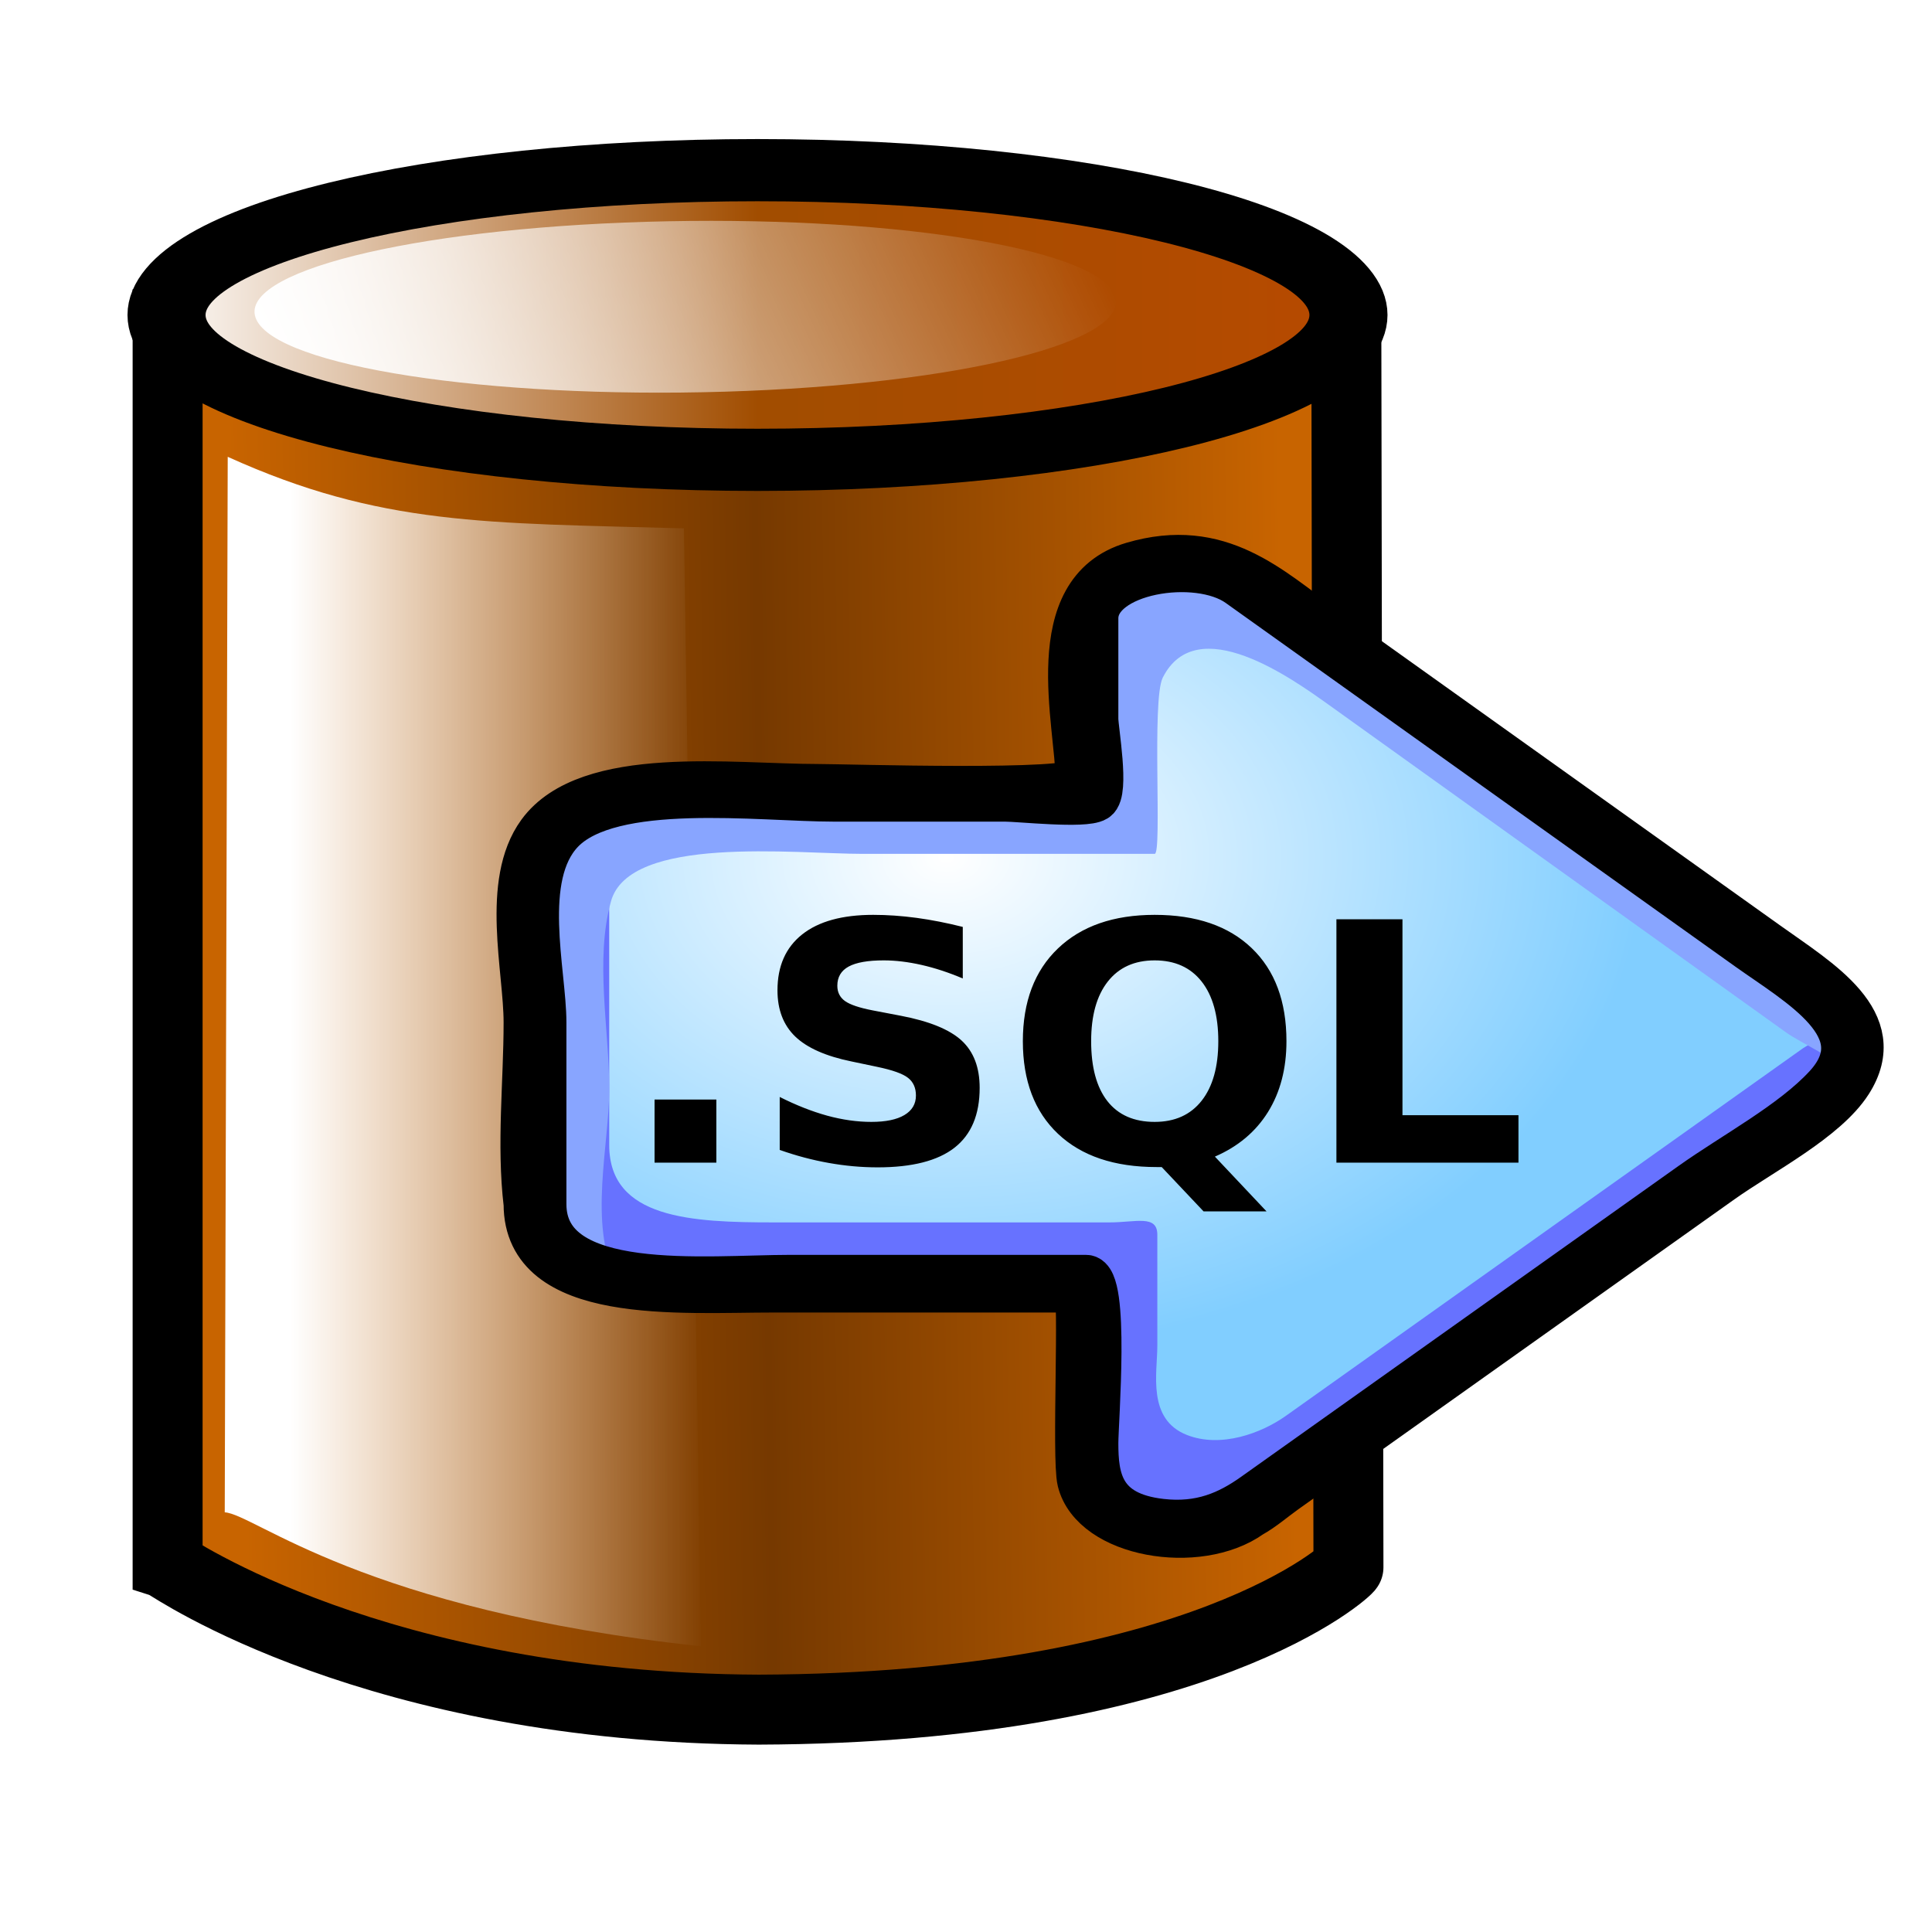
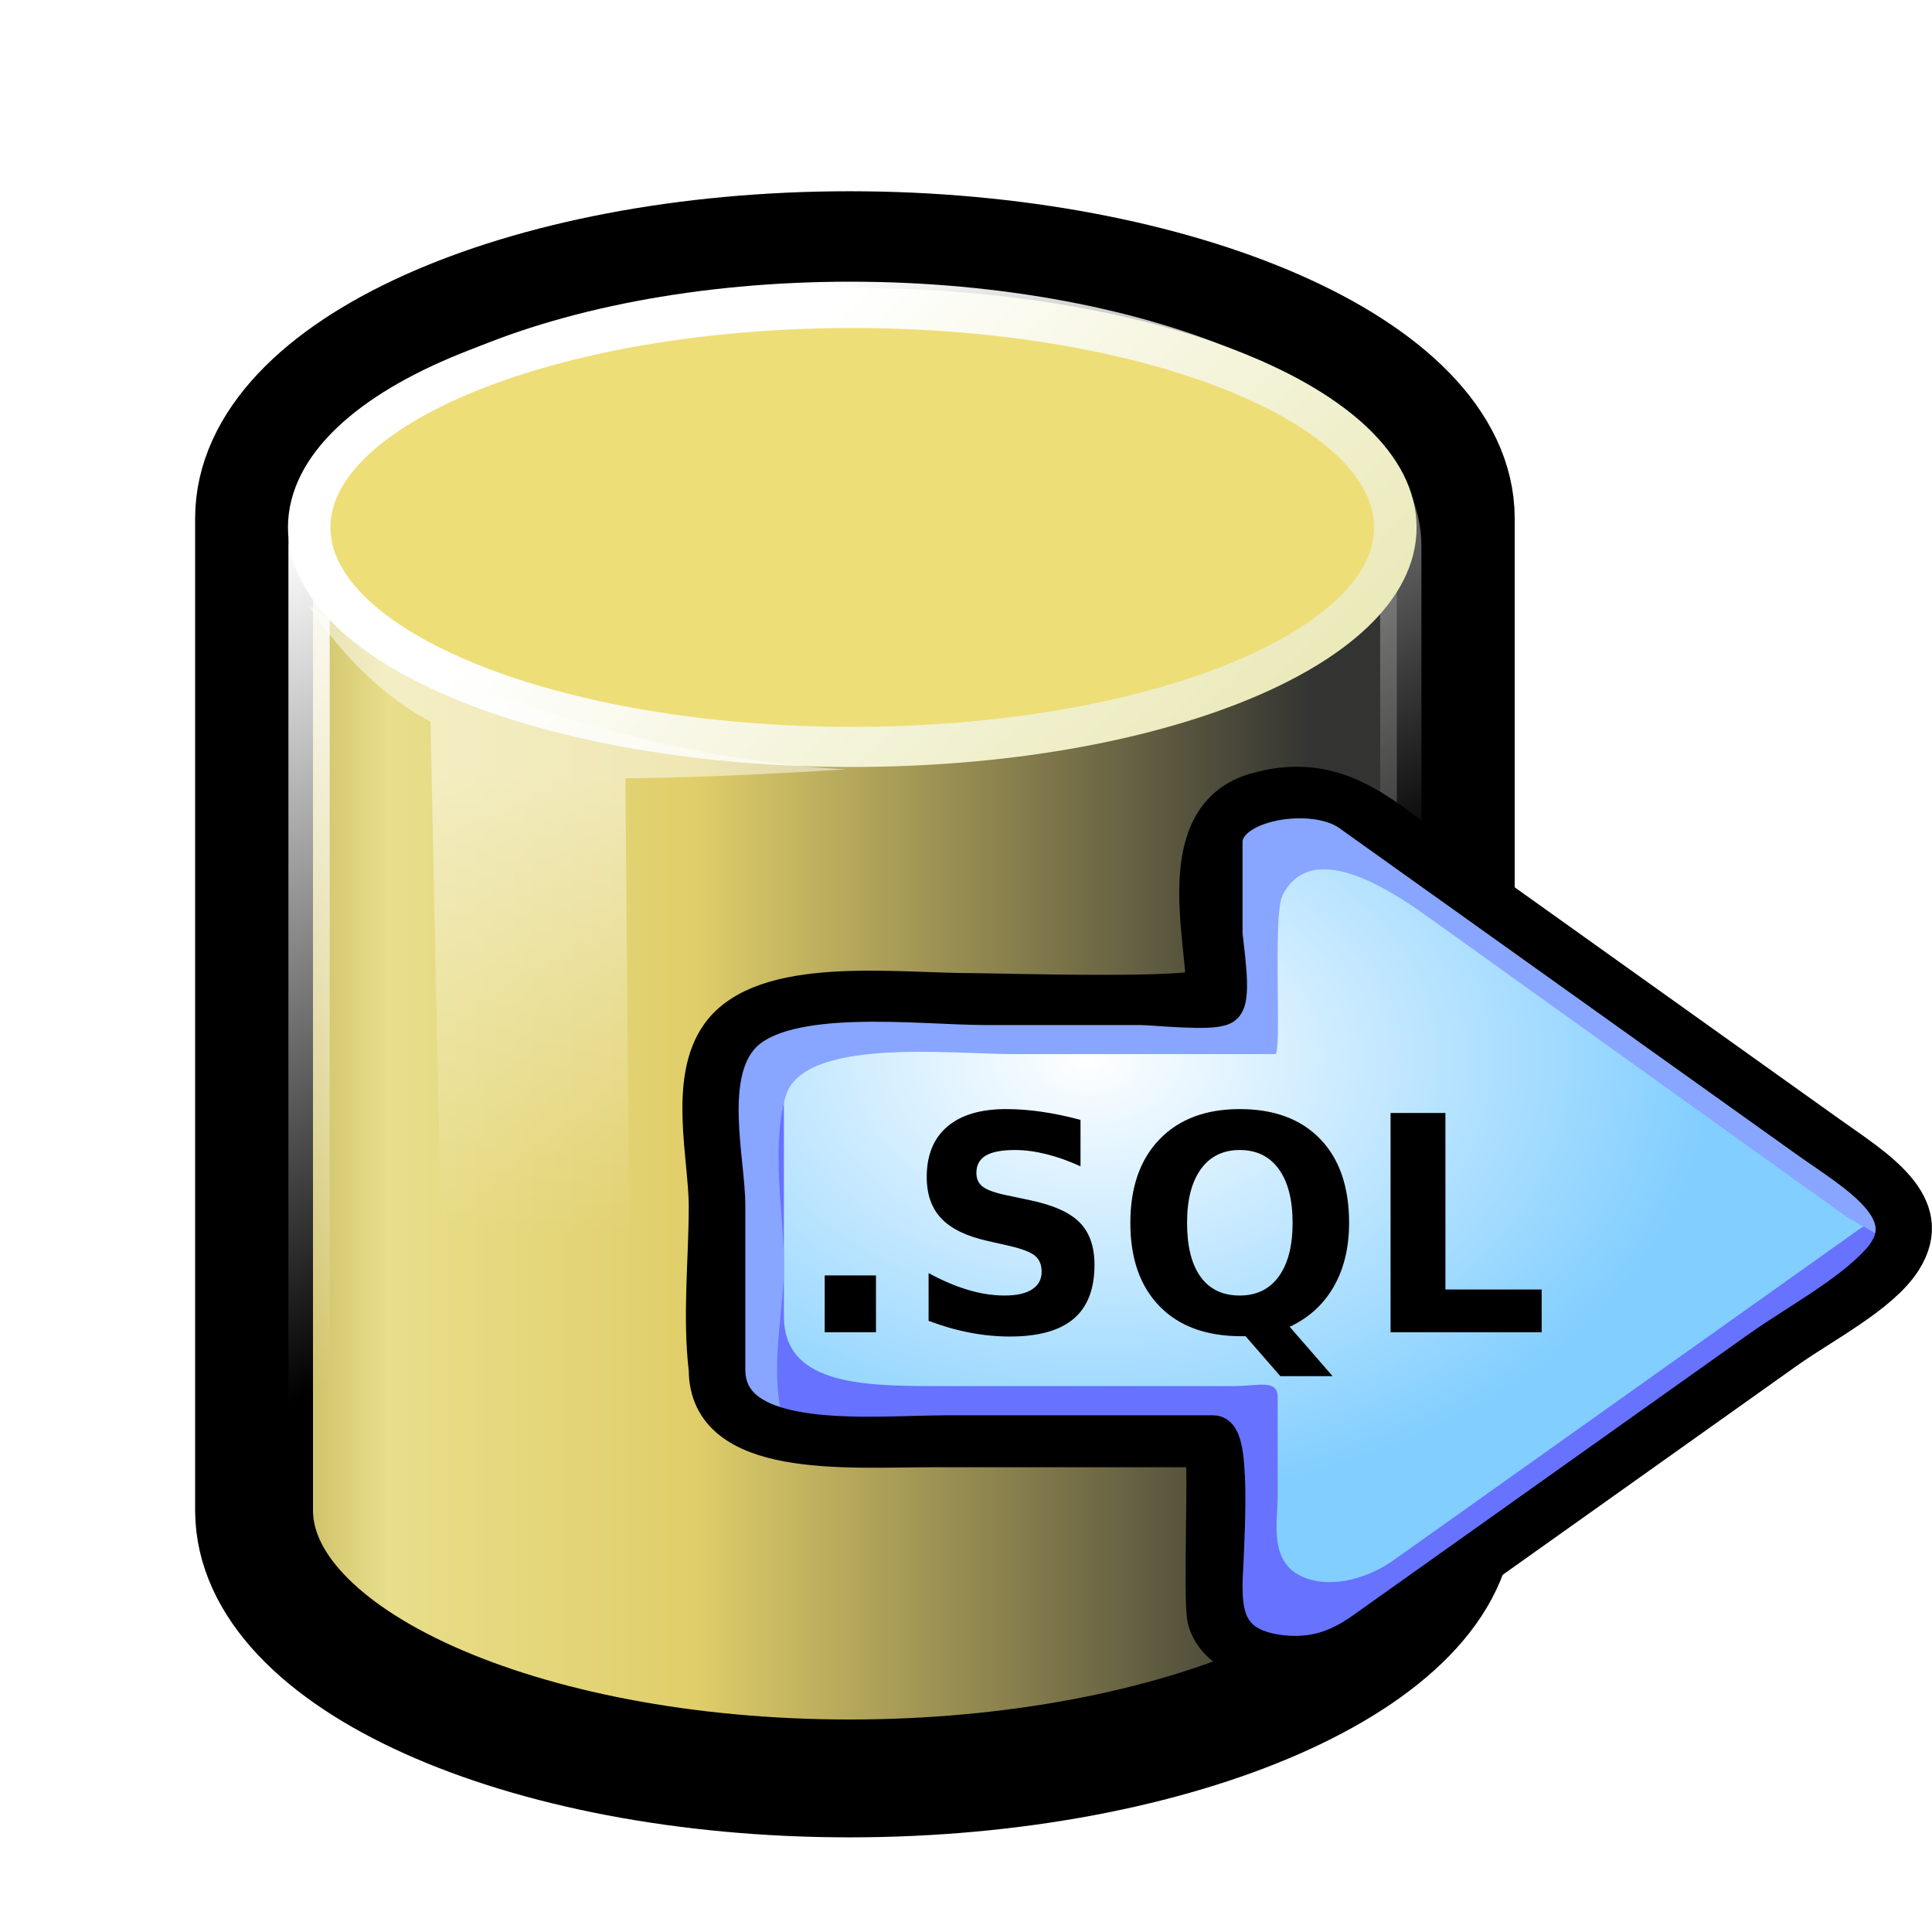
<svg xmlns="http://www.w3.org/2000/svg" xmlns:xlink="http://www.w3.org/1999/xlink" width="400" height="400" id="svg2" version="1.0">
  <defs id="defs4">
+     <linearGradient id="linearGradient6924">
+       <stop id="stop6926" offset="0" style="stop-color:#ffffff;stop-opacity:1;" />
+       <stop id="stop6928" offset="1" style="stop-color:#ffffff;stop-opacity:0;" />
+     </linearGradient>
+     <linearGradient xlink:href="#linearGradient6924" id="linearGradient3221" gradientUnits="userSpaceOnUse" gradientTransform="matrix(8.420009,0,0,9.09547,-5.186618,-12.94176)" x1="16.071" y1="19.5" x2="15.786" y2="30" />
+     <linearGradient id="linearGradient6932">
+       <stop style="stop-color:#ffffff;stop-opacity:1;" offset="0" id="stop6934" />
+       <stop style="stop-color:#e7e6ae;stop-opacity:1;" offset="1" id="stop6936" />
+     </linearGradient>
+     <linearGradient xlink:href="#linearGradient6932" id="linearGradient3216" gradientUnits="userSpaceOnUse" x1="24" y1="8.048" x2="36.076" y2="20.095" />
+     <linearGradient id="linearGradient4176">
+       <stop id="stop4178" offset="0" style="stop-color:#ffffff;stop-opacity:1;" />
+       <stop id="stop4180" offset="1" style="stop-color:#ffffff;stop-opacity:0;" />
+     </linearGradient>
+     <linearGradient xlink:href="#linearGradient4176" id="linearGradient3225" gradientUnits="userSpaceOnUse" gradientTransform="matrix(8.420009,0,0,9.09547,-3.983771,-36.97977)" x1="18.372" y1="15.015" x2="25.646" y2="31.524" />
+     <linearGradient id="linearGradient4134">
+       <stop id="stop4136" offset="0" style="stop-color:#88710c;stop-opacity:1;" />
+       <stop style="stop-color:#e8de8b;stop-opacity:1;" offset="0.25" id="stop4148" />
+       <stop style="stop-color:#e0ce69;stop-opacity:1;" offset="0.5" id="stop4142" />
+       <stop id="stop4138" offset="1" style="stop-color:#333432;stop-opacity:1;" />
+     </linearGradient>
+     <linearGradient xlink:href="#linearGradient4134" id="linearGradient3228" gradientUnits="userSpaceOnUse" gradientTransform="matrix(8.641262,0,0,9.334471,-9.308069,-43.3655)" x1="9.303" y1="26.719" x2="38.826" y2="26.719" />
    <linearGradient id="linearGradient13881">
      <stop id="stop13883" offset="0" style="stop-color:#c86400;stop-opacity:1;" />
      <stop style="stop-color:#763900;stop-opacity:1;" offset="0.5" id="stop13885" />
      <stop id="stop13887" offset="1" style="stop-color:#c86400;stop-opacity:1;" />
    </linearGradient>
    <linearGradient id="linearGradient13873">
      <stop style="stop-color:white;stop-opacity:1;" offset="0" id="stop13875" />
      <stop style="stop-color:white;stop-opacity:0;" offset="1" id="stop13877" />
    </linearGradient>
    <marker orient="auto" refY="0" refX="0" id="Arrow2Lstart" style="overflow:visible">
      <path id="path4920" style="font-size:12px;fill-rule:evenodd;stroke-width:0.625;stroke-linejoin:round" d="M 8.719,4.034 L -2.207,0.016 L 8.719,-4.002 C 6.973,-1.63 6.983,1.616 8.719,4.034 z " transform="matrix(1.1,0,0,1.1,1.1,0)" />
    </marker>
    <linearGradient id="linearGradient2969">
      <stop style="stop-color:#b84a00;stop-opacity:1;" offset="0" id="stop2971" />
      <stop id="stop12101" offset="0.5" style="stop-color:#a14d00;stop-opacity:1;" />
      <stop style="stop-color:white;stop-opacity:1;" offset="1" id="stop2973" />
    </linearGradient>
    <linearGradient gradientTransform="translate(-2.813803,0)" gradientUnits="userSpaceOnUse" y2="607.078" x2="381.77" y1="608.158" x1="204.001" id="linearGradient3198" xlink:href="#linearGradient3169" />
    <linearGradient gradientUnits="userSpaceOnUse" y2="607.078" x2="378.956" y1="608.158" x1="201.187" id="linearGradient3190" xlink:href="#linearGradient3169" />
    <linearGradient gradientTransform="translate(362.9805,113.959)" gradientUnits="userSpaceOnUse" y2="699.923" x2="229.238" y1="558.12" x1="219.433" id="linearGradient3175" xlink:href="#linearGradient3169" />
    <linearGradient id="linearGradient2232">
      <stop id="stop2234" offset="0" style="stop-color:#0030ff;stop-opacity:1;" />
      <stop id="stop2236" offset="1" style="stop-color:#02116f;stop-opacity:1;" />
    </linearGradient>
    <linearGradient id="linearGradient2244">
      <stop style="stop-color:#6fff58;stop-opacity:1;" offset="0" id="stop2246" />
      <stop style="stop-color:#327e29;stop-opacity:1;" offset="1" id="stop2248" />
    </linearGradient>
    <linearGradient id="linearGradient2250">
      <stop id="stop2252" offset="0" style="stop-color:#ff0000;stop-opacity:1;" />
      <stop id="stop2254" offset="1" style="stop-color:#850000;stop-opacity:1;" />
    </linearGradient>
    <linearGradient id="linearGradient3169">
      <stop id="stop3171" offset="0" style="stop-color:#4d93ff;stop-opacity:1;" />
      <stop id="stop3173" offset="1" style="stop-color:#3470ac;stop-opacity:1;" />
    </linearGradient>
    <linearGradient y2="357.373" x2="557.692" y1="251.871" x1="512.316" gradientTransform="translate(-62.60711,270.1251)" gradientUnits="userSpaceOnUse" id="linearGradient2030" xlink:href="#linearGradient2244" />
    <linearGradient y2="432.353" x2="702.091" y1="346.532" x1="528.292" gradientTransform="translate(-47.48293,293.6907)" gradientUnits="userSpaceOnUse" id="linearGradient2028" xlink:href="#linearGradient2250" />
    <linearGradient y2="343.987" x2="551.77" y1="435.436" x1="434.732" gradientTransform="translate(-81.60028,294.7458)" gradientUnits="userSpaceOnUse" id="linearGradient2026" xlink:href="#linearGradient2232" />
    <linearGradient gradientTransform="translate(-81.60028,294.7458)" gradientUnits="userSpaceOnUse" y2="343.987" x2="551.77" y1="435.436" x1="434.732" id="linearGradient2242" xlink:href="#linearGradient2232" />
    <linearGradient gradientTransform="translate(-47.48293,293.6907)" gradientUnits="userSpaceOnUse" y2="432.353" x2="702.091" y1="346.532" x1="528.292" id="linearGradient2240" xlink:href="#linearGradient2250" />
    <linearGradient gradientTransform="translate(-62.60711,270.1251)" gradientUnits="userSpaceOnUse" y2="357.373" x2="557.692" y1="251.871" x1="512.316" id="linearGradient2238" xlink:href="#linearGradient2244" />
    <linearGradient id="linearGradient2017">
      <stop id="stop2019" offset="0" style="stop-color:#0030ff;stop-opacity:1;" />
      <stop id="stop2021" offset="1" style="stop-color:#02116f;stop-opacity:1;" />
    </linearGradient>
    <linearGradient id="linearGradient2011">
      <stop style="stop-color:#6fff58;stop-opacity:1;" offset="0" id="stop2013" />
      <stop style="stop-color:#327e29;stop-opacity:1;" offset="1" id="stop2015" />
    </linearGradient>
    <linearGradient id="linearGradient2005">
      <stop id="stop2007" offset="0" style="stop-color:#ff0000;stop-opacity:1;" />
      <stop id="stop2009" offset="1" style="stop-color:#850000;stop-opacity:1;" />
    </linearGradient>
    <linearGradient xlink:href="#linearGradient13881" id="linearGradient2975" x1="302.256" y1="444.029" x2="439.599" y2="442.164" gradientUnits="userSpaceOnUse" spreadMethod="pad" gradientTransform="matrix(-1.585632,0,0,-1.323418,746.1098,794.4793)" />
    <radialGradient cx="42.786" cy="42.189" gradientUnits="userSpaceOnUse" id="XMLID_2_" r="69.833" gradientTransform="matrix(1.11456,0,0,0.79531,241.7787,436.9974)">
      <stop id="stop6" offset="0" style="stop-color:white;stop-opacity:1;" />
      <stop id="stop8" offset="1" style="stop-color:#81ceff;stop-opacity:1;" />
    </radialGradient>
    <linearGradient xlink:href="#linearGradient2969" id="linearGradient5876" x1="280.404" y1="298.076" x2="433.882" y2="298.076" gradientUnits="userSpaceOnUse" />
    <linearGradient xlink:href="#linearGradient13873" id="linearGradient13879" x1="308.47" y1="349.701" x2="342.574" y2="349.701" gradientUnits="userSpaceOnUse" />
    <linearGradient xlink:href="#linearGradient13873" id="linearGradient15670" x1="321.651" y1="448.169" x2="378.762" y2="448.169" gradientUnits="userSpaceOnUse" gradientTransform="matrix(1.504496,0,0,1.504496,-423.8694,-496.0435)" />
    <radialGradient xlink:href="#XMLID_2_" id="radialGradient1955" gradientUnits="userSpaceOnUse" gradientTransform="matrix(2.067455,0,0,1.474102,107.4413,115.3789)" cx="42.786" cy="42.189" r="69.833" />
+     <linearGradient xlink:href="#linearGradient6924" id="linearGradient4837" gradientUnits="userSpaceOnUse" gradientTransform="matrix(8.420009,0,0,9.09547,-60.22628,-18.2518)" x1="16.071" y1="19.5" x2="15.786" y2="30" />
+     <linearGradient xlink:href="#linearGradient4176" id="linearGradient4841" gradientUnits="userSpaceOnUse" gradientTransform="matrix(8.420009,0,0,9.09547,-59.02344,-42.28981)" x1="18.372" y1="15.015" x2="25.646" y2="31.524" />
+     <linearGradient xlink:href="#linearGradient4134" id="linearGradient4844" gradientUnits="userSpaceOnUse" gradientTransform="matrix(8.641262,0,0,9.334471,-64.34774,-48.67554)" x1="9.303" y1="26.719" x2="38.826" y2="26.719" />
+     <radialGradient xlink:href="#XMLID_2_" id="radialGradient5361" gradientUnits="userSpaceOnUse" gradientTransform="matrix(2.067455,0,0,1.474102,107.4413,115.3789)" cx="42.786" cy="42.189" r="69.833" />
+     <linearGradient xlink:href="#linearGradient6932" id="linearGradient5363" gradientUnits="userSpaceOnUse" x1="24" y1="8.048" x2="36.076" y2="20.095" />
+     <linearGradient xlink:href="#linearGradient4134" id="linearGradient3547" gradientUnits="userSpaceOnUse" gradientTransform="matrix(8.641262,0,0,9.334471,-36.64847,-50.79051)" x1="9.303" y1="26.719" x2="38.826" y2="26.719" />
+     <linearGradient xlink:href="#linearGradient4134" id="linearGradient3553" gradientUnits="userSpaceOnUse" gradientTransform="matrix(8.641262,0,0,9.334471,-20.64847,14.20949)" x1="9.303" y1="26.719" x2="38.826" y2="26.719" />
+     <linearGradient xlink:href="#linearGradient4176" id="linearGradient3555" gradientUnits="userSpaceOnUse" gradientTransform="matrix(8.420009,0,0,9.09547,-15.32418,20.59522)" x1="18.372" y1="15.015" x2="25.646" y2="31.524" />
+     <linearGradient xlink:href="#linearGradient6932" id="linearGradient3557" gradientUnits="userSpaceOnUse" x1="24" y1="8.048" x2="36.076" y2="20.095" />
+     <linearGradient xlink:href="#linearGradient6924" id="linearGradient3559" gradientUnits="userSpaceOnUse" gradientTransform="matrix(8.420009,0,0,9.09547,-16.52702,44.63322)" x1="16.071" y1="19.5" x2="15.786" y2="30" />
+     <linearGradient xlink:href="#linearGradient4134" id="linearGradient3571" gradientUnits="userSpaceOnUse" gradientTransform="matrix(8.641262,0,0,9.334471,-20.64847,14.20949)" x1="9.303" y1="26.719" x2="38.826" y2="26.719" />
+     <linearGradient xlink:href="#linearGradient4176" id="linearGradient3573" gradientUnits="userSpaceOnUse" gradientTransform="matrix(8.420009,0,0,9.09547,-15.32418,20.59522)" x1="18.372" y1="15.015" x2="25.646" y2="31.524" />
+     <linearGradient xlink:href="#linearGradient6932" id="linearGradient3575" gradientUnits="userSpaceOnUse" x1="24" y1="8.048" x2="36.076" y2="20.095" />
+     <linearGradient xlink:href="#linearGradient6924" id="linearGradient3577" gradientUnits="userSpaceOnUse" gradientTransform="matrix(8.420009,0,0,9.09547,-16.52702,44.63322)" x1="16.071" y1="19.5" x2="15.786" y2="30" />
+     <radialGradient xlink:href="#XMLID_2_" id="radialGradient3585" gradientUnits="userSpaceOnUse" gradientTransform="matrix(1.862451,0,0,1.327933,145.4581,162.9193)" cx="42.786" cy="42.189" r="69.833" />
  </defs>
  <g id="layer1">
-     <path style="fill:url(#linearGradient2975);fill-opacity:1;fill-rule:evenodd;stroke:black;stroke-width:14.486;stroke-linecap:butt;stroke-linejoin:miter;stroke-miterlimit:4;stroke-opacity:1" d="M 279.183,324.491 C 279.385,324.782 248.845,353.632 157.098,353.962 C 77.495,353.61 35.498,324.345 34.703,324.054 L 34.703,67.14 L 278.746,67.14 L 279.183,324.491 z " id="rect2080" />
-     <path style="opacity:1;fill:url(#linearGradient5876);fill-opacity:1;stroke:black;stroke-width:9.813;stroke-miterlimit:4;stroke-dasharray:none;stroke-opacity:1" id="path2977" d="M 431.429 298.076 A 74.286 22.857 0 1 1  282.857,298.076 A 74.286 22.857 0 1 1  431.429 298.076 z" transform="matrix(-1.64707,0,0,-1.311976,745.0717,456.2853)" />
-     <path style="opacity:1;fill:url(#linearGradient13879);fill-opacity:1;stroke:none;stroke-width:5;stroke-linejoin:round;stroke-miterlimit:4;stroke-dasharray:none;stroke-opacity:1" id="path8541" d="M 342.574 349.701 A 17.052 13.519 0 1 1  308.47,349.701 A 17.052 13.519 0 1 1  342.574 349.701 z" transform="matrix(5.207405,-0.15592,0.604212,1.300782,-1764.548,-340.6195)" />
-     <path style="fill:url(#linearGradient15670);fill-opacity:1;stroke:none;stroke-width:5;stroke-linecap:round;stroke-linejoin:round;stroke-miterlimit:4;stroke-opacity:1" d="M 47.147,94.578 C 78.823,108.928 100.77,108.239 141.598,109.393 L 145.108,340.842 C 74.938,333.303 52.844,313.505 46.53,313.11 L 47.147,94.578 z " id="rect15662" />
-     <path d="M 225.04,127.878 C 225.04,133.56 225.04,139.242 225.04,144.924 C 225.04,147.491 227.722,162.487 225.04,164.145 C 222.931,165.451 211.06,164.145 208.397,164.145 C 195.664,164.145 182.93,164.145 170.195,164.145 C 153.744,164.145 123.925,160.133 113.923,172.306 C 105.8,182.198 110.768,200.93 110.768,211.681 C 110.768,224.036 109.168,236.986 110.768,249.298 C 110.768,268.985 142.964,265.776 161.27,265.776 C 182.122,265.776 202.974,265.776 223.827,265.776 C 226.38,265.776 225.04,297.308 225.04,301.331 C 225.04,315.288 245.44,321.517 259.558,311.48 C 271.92,302.7 284.277,293.918 296.636,285.132 C 322.94,266.439 352.838,248.589 376.657,228.26 C 393.463,216.235 376.432,204.793 364.569,196.325 C 348.405,184.791 332.24,173.255 316.074,161.72 C 300.194,150.384 284.31,139.049 268.426,127.716 C 258.13,120.367 245.08,110.976 229.938,120.345 C 226.845,122.259 225.04,124.944 225.04,127.878" id="path10" style="fill:url(#radialGradient1955);fill-opacity:1.0" />
-     <path d="M 110.768,180.627 C 110.768,193.167 110.768,205.707 110.768,218.245 C 110.768,228.994 105.798,247.727 113.923,257.614 C 123.927,269.79 153.738,265.776 170.186,265.776 C 182.081,265.776 193.975,265.776 205.865,265.776 C 208.904,265.776 222.658,264.278 225.038,265.776 C 227.395,267.259 225.038,280.343 225.038,282.574 C 225.038,289.578 225.038,296.581 225.038,303.583 C 225.038,319.583 250.129,318.183 261.779,309.903 C 292.884,287.797 323.989,265.69 355.096,243.582 C 366.376,235.565 387.896,225.024 382.336,211.907 C 381.681,212.789 374.633,216.073 373.248,217.059 C 366.909,221.569 360.562,226.077 354.225,230.583 C 336.61,243.101 319.002,255.621 301.391,268.139 C 289.665,276.473 277.942,284.808 266.22,293.141 C 261.161,296.736 252.761,299.858 245.735,297.093 C 237.449,293.835 239.612,284.27 239.612,278.603 C 239.612,270.948 239.612,263.293 239.612,255.638 C 239.612,251.428 235.154,253.087 229.709,253.087 C 206.559,253.087 183.412,253.087 160.263,253.087 C 143.206,253.087 126.135,252.333 126.135,237.088 C 126.135,221.066 126.135,205.041 126.135,189.019 C 126.135,181.69 123.896,171.946 127.535,164.854 C 117.76,166.85 110.768,173.36 110.768,180.627" id="path12" style="fill:#6772ff;fill-opacity:1" />
-     <path d="M 127.539,264.679 C 121.81,253.48 126.139,237.042 126.139,225.45 C 126.139,213.143 123.129,198.77 126.497,186.612 C 130.307,172.831 164.557,176.784 178.632,176.784 C 198.775,176.784 218.921,176.784 239.064,176.784 C 240.652,176.784 238.404,144.935 240.734,140.303 C 247.778,126.312 267.535,140.501 275.195,145.989 C 306.763,168.603 338.331,191.216 369.894,213.83 C 372.425,215.644 380.74,219.602 382.338,221.759 C 388.276,207.739 361.571,194.588 349.668,186.067 C 327.394,170.117 305.119,154.165 282.844,138.216 C 272.073,130.503 257.162,114.422 239.411,116.856 C 216.458,120 225.04,151.92 225.04,163.76 C 205.745,163.76 186.455,163.757 167.16,163.757 C 148.222,163.756 110.768,159.401 110.768,180.238 C 108.984,193.966 110.768,208.408 110.768,222.188 C 110.768,235.159 104.187,259.912 127.539,264.679" id="path14" style="fill:#88a5ff;fill-opacity:1" />
-     <path d="M 234.495,116.835 C 215.474,122.446 223.173,149.848 223.173,161.443 C 223.173,164.319 175.148,162.814 169.24,162.814 C 151.509,162.814 121.663,158.75 111.692,172.447 C 104.193,182.751 108.901,200.67 108.901,211.682 C 108.901,224.064 107.435,236.952 108.901,249.3 C 108.901,269.766 140.729,267.108 160.07,267.108 C 180.97,267.108 201.868,267.108 222.768,267.108 C 224.042,267.108 222.363,301.972 223.519,306.629 C 226.297,317.834 248.065,321.567 259.019,313.749 C 261.572,312.319 263.782,310.363 266.077,308.731 C 280.26,298.652 294.443,288.571 308.623,278.491 C 324.555,267.169 340.483,255.849 356.415,244.525 C 364.707,238.633 377.991,231.879 383.008,224.026 C 391.018,211.483 376.814,203.19 365.888,195.39 C 350.46,184.379 335.029,173.366 319.599,162.354 C 304.408,151.515 289.222,140.673 274.031,129.834 C 262.999,121.955 252.579,111.502 234.495,116.835 M 112.635,249.298 C 112.635,236.758 112.635,224.218 112.635,211.681 C 112.635,201.239 107.39,181.526 116.267,172.161 C 126.476,161.394 157.315,165.475 172.674,165.475 C 184.485,165.475 196.29,165.475 208.102,165.475 C 211.095,165.475 224.548,166.947 226.907,165.475 C 229.231,164.024 226.907,151.036 226.907,148.838 C 226.907,141.905 226.907,134.971 226.907,128.038 C 226.907,118.343 247.809,114.885 256.432,121.038 C 259.558,123.27 262.684,125.5 265.81,127.729 C 297.813,150.567 329.815,173.405 361.819,196.244 C 372.41,203.806 389.107,212.953 378.042,224.942 C 371.04,232.53 359.115,238.845 350.194,245.184 C 320.007,266.636 289.822,288.091 259.635,309.542 C 254.311,313.327 248.568,315.877 240.391,314.946 C 227.902,313.52 226.907,306.041 226.907,298.787 C 226.907,294.322 229.332,264.44 224.831,264.44 C 204.446,264.44 184.057,264.44 163.672,264.44 C 146.367,264.444 112.635,268.293 112.635,249.298" id="path16" style="fill:#000007;fill-opacity:1;stroke:black;stroke-width:9.271;stroke-miterlimit:4;stroke-dasharray:none;stroke-opacity:1" />
-     <text xml:space="preserve" style="font-size:70.917px;font-style:normal;font-variant:normal;font-weight:bold;font-stretch:normal;text-align:start;line-height:125%;writing-mode:lr-tb;text-anchor:start;fill:black;fill-opacity:1;stroke:none;stroke-width:1px;stroke-linecap:butt;stroke-linejoin:miter;stroke-opacity:1;font-family:Bitstream Vera Sans" x="124.84" y="246.993" id="text4974" transform="scale(1.026086,0.974577)">
-       <tspan id="tspan4976" x="124.84" y="246.993">.SQL</tspan>
-     </text>
+     <g id="g3561" transform="translate(-43,-63)">
+       <path style="fill:url(#linearGradient3571);fill-opacity:1;fill-rule:nonzero;stroke:#000000;stroke-width:24.402;stroke-linecap:butt;stroke-linejoin:miter;marker:none;marker-start:none;marker-mid:none;marker-end:none;stroke-miterlimit:10;stroke-dasharray:none;stroke-dashoffset:0;stroke-opacity:1;visibility:visible;display:block;overflow:visible" d="M 218.899,114.797 C 150.895,114.797 95.6,139.688 95.6,170.307 C 95.6,172.504 95.6,373.405 95.6,375.693 C 95.6,406.312 150.895,431.203 218.899,431.203 C 286.903,431.203 344.4,406.312 344.4,375.693 C 344.4,373.881 344.4,172.12 344.4,170.307 C 344.4,139.688 286.903,114.797 218.899,114.797 z" id="path3068" />
+       <path id="path4174" d="M 219,125.592 C 157.219,125.592 106.985,148.205 106.985,176.022 C 106.985,178.018 106.985,365.427 106.985,367.506 C 106.985,395.323 157.219,417.935 219,417.935 C 280.78,417.935 333.015,395.323 333.015,367.506 C 333.015,365.859 333.015,177.668 333.015,176.022 C 333.015,148.205 280.78,125.592 219,125.592 z" style="fill:none;fill-opacity:1;fill-rule:nonzero;stroke:url(#linearGradient3573);stroke-width:8.542;stroke-linecap:butt;stroke-linejoin:miter;marker:none;marker-start:none;marker-mid:none;marker-end:none;stroke-miterlimit:10;stroke-dasharray:none;stroke-dashoffset:0;stroke-opacity:1;visibility:visible;display:block;overflow:visible" />
+       <path style="fill:#eede78;fill-opacity:1;fill-rule:nonzero;stroke:url(#linearGradient3575);stroke-width:1.005;stroke-linecap:butt;stroke-linejoin:miter;marker:none;marker-start:none;marker-mid:none;marker-end:none;stroke-miterlimit:10;stroke-dasharray:none;stroke-dashoffset:0;stroke-opacity:1;visibility:visible;display:block;overflow:visible" id="path3364" d="M 36.857,14.071 A 12.857,5.5 0 1 1 11.143,14.071 A 12.857,5.5 0 1 1 36.857,14.071 z" transform="matrix(8.745416,0,0,8.261409,9.564222,55.95243)" />
+       <path style="opacity:0.494;fill:url(#linearGradient3577);fill-opacity:1;fill-rule:nonzero;stroke:none;stroke-width:1;stroke-linecap:butt;stroke-linejoin:miter;marker:none;marker-start:none;marker-mid:none;marker-end:none;stroke-miterlimit:4;stroke-dasharray:none;stroke-dashoffset:0;stroke-opacity:1;visibility:visible;display:block;overflow:visible" d="M 132.133,212.382 L 135.144,357.648 L 173.686,368.775 L 172.481,224.127 C 172.481,224.127 189.946,224.127 218.25,222.273 C 174.276,220.256 123.963,200.856 106.84,188.274 C 118.786,206.38 132.133,212.382 132.133,212.382 z" id="path6922" />
+     </g>
+     <g id="g3587">
+       <path style="fill:url(#radialGradient3585);fill-opacity:1" id="path10" d="M 251.396,174.179 C 251.396,179.298 251.396,184.416 251.396,189.535 C 251.396,191.847 253.812,205.356 251.396,206.85 C 249.496,208.027 238.802,206.85 236.403,206.85 C 224.933,206.85 213.462,206.85 201.989,206.85 C 187.17,206.85 160.307,203.235 151.297,214.201 C 143.979,223.113 148.455,239.987 148.455,249.672 C 148.455,260.803 147.013,272.468 148.455,283.559 C 148.455,301.294 177.459,298.403 193.949,298.403 C 212.734,298.403 231.518,298.403 250.303,298.403 C 252.603,298.403 251.396,326.809 251.396,330.433 C 251.396,343.006 269.773,348.617 282.492,339.576 C 293.627,331.666 304.759,323.755 315.893,315.84 C 339.589,299.001 366.522,282.921 387.979,264.607 C 403.119,253.775 387.776,243.468 377.089,235.839 C 362.529,225.449 347.966,215.057 333.404,204.666 C 319.098,194.454 304.789,184.242 290.48,174.033 C 281.205,167.413 269.449,158.953 255.808,167.393 C 253.022,169.117 251.396,171.536 251.396,174.179" />
+       <path style="fill:#6772ff;fill-opacity:1" id="path12" d="M 148.455,221.698 C 148.455,232.994 148.455,244.291 148.455,255.585 C 148.455,265.268 143.977,282.144 151.297,291.05 C 160.309,302.019 187.164,298.403 201.982,298.403 C 212.696,298.403 223.411,298.403 234.122,298.403 C 236.86,298.403 249.251,297.054 251.394,298.403 C 253.517,299.739 251.394,311.526 251.394,313.536 C 251.394,319.845 251.394,326.154 251.394,332.462 C 251.394,346.875 273.997,345.614 284.492,338.155 C 312.512,318.241 340.533,298.326 368.555,278.41 C 378.717,271.188 398.103,261.692 393.095,249.876 C 392.505,250.67 386.156,253.629 384.908,254.517 C 379.198,258.58 373.48,262.64 367.771,266.7 C 351.903,277.977 336.041,289.255 320.176,300.532 C 309.613,308.04 299.053,315.548 288.492,323.055 C 283.935,326.294 276.368,329.106 270.039,326.615 C 262.575,323.68 264.523,315.063 264.523,309.959 C 264.523,303.063 264.523,296.167 264.523,289.271 C 264.523,285.478 260.507,286.972 255.602,286.972 C 234.748,286.972 213.896,286.972 193.042,286.972 C 177.677,286.972 162.298,286.294 162.298,272.56 C 162.298,258.127 162.298,243.691 162.298,229.258 C 162.298,222.655 160.281,213.877 163.559,207.489 C 154.754,209.287 148.455,215.151 148.455,221.698" />
+       <path style="fill:#88a5ff;fill-opacity:1" id="path14" d="M 163.563,297.415 C 158.402,287.327 162.302,272.519 162.302,262.076 C 162.302,250.989 159.59,238.042 162.624,227.089 C 166.057,214.674 196.91,218.236 209.59,218.236 C 227.736,218.236 245.883,218.236 264.029,218.236 C 265.459,218.236 263.435,189.544 265.534,185.372 C 271.879,172.769 289.677,185.55 296.577,190.494 C 325.015,210.866 353.453,231.236 381.887,251.608 C 384.167,253.243 391.657,256.808 393.097,258.751 C 398.446,246.121 374.389,234.274 363.667,226.598 C 343.601,212.229 323.534,197.86 303.468,183.492 C 293.765,176.544 280.333,162.057 264.342,164.25 C 243.665,167.082 251.396,195.837 251.396,206.503 C 234.014,206.503 216.637,206.501 199.255,206.501 C 182.195,206.499 148.455,202.577 148.455,221.347 C 146.847,233.714 148.455,246.724 148.455,259.137 C 148.455,270.822 142.527,293.12 163.563,297.415" />
+       <path style="fill:#000007;fill-opacity:1;stroke:#000000;stroke-width:8.352;stroke-miterlimit:4;stroke-dasharray:none;stroke-opacity:1" id="path16" d="M 259.913,164.231 C 242.779,169.285 249.714,193.97 249.714,204.416 C 249.714,207.007 206.451,205.651 201.129,205.651 C 185.156,205.651 158.27,201.99 149.287,214.329 C 142.532,223.611 146.773,239.753 146.773,249.673 C 146.773,260.828 145.452,272.438 146.773,283.561 C 146.773,301.998 175.445,299.603 192.869,299.603 C 211.696,299.603 230.522,299.603 249.349,299.603 C 250.497,299.603 248.984,331.01 250.025,335.205 C 252.529,345.299 272.138,348.663 282.006,341.619 C 284.306,340.331 286.297,338.569 288.364,337.099 C 301.14,328.02 313.917,318.938 326.691,309.858 C 341.043,299.658 355.392,289.461 369.744,279.26 C 377.214,273.952 389.18,267.867 393.7,260.793 C 400.916,249.494 388.121,242.023 378.277,234.997 C 364.38,225.077 350.479,215.156 336.579,205.237 C 322.894,195.472 309.214,185.705 295.529,175.941 C 285.591,168.843 276.204,159.427 259.913,164.231 M 150.137,283.559 C 150.137,272.263 150.137,260.966 150.137,249.672 C 150.137,240.266 145.411,222.508 153.409,214.071 C 162.606,204.372 190.386,208.048 204.222,208.048 C 214.862,208.048 225.497,208.048 236.137,208.048 C 238.834,208.048 250.953,209.374 253.078,208.048 C 255.171,206.741 253.078,195.041 253.078,193.061 C 253.078,186.815 253.078,180.569 253.078,174.324 C 253.078,165.59 271.907,162.474 279.676,168.017 C 282.492,170.028 285.308,172.037 288.124,174.045 C 316.953,194.618 345.781,215.192 374.612,235.766 C 384.154,242.578 399.195,250.818 389.227,261.618 C 382.919,268.454 372.176,274.143 364.14,279.853 C 336.946,299.178 309.754,318.505 282.561,337.829 C 277.765,341.239 272.591,343.537 265.225,342.698 C 253.974,341.413 253.078,334.675 253.078,328.141 C 253.078,324.118 255.263,297.2 251.208,297.2 C 232.844,297.2 214.477,297.2 196.113,297.2 C 180.524,297.204 150.137,300.671 150.137,283.559" />
+       <text transform="scale(0.9848578,1.015375)" id="text4974" y="271.649" x="167.123" style="font-size:61.318px;font-style:normal;font-variant:normal;font-weight:bold;font-stretch:normal;text-align:start;line-height:125%;writing-mode:lr-tb;text-anchor:start;fill:#000000;fill-opacity:1;stroke:none;stroke-width:1px;stroke-linecap:butt;stroke-linejoin:miter;stroke-opacity:1;font-family:Bitstream Vera Sans" xml:space="preserve">
+         <tspan y="271.649" x="167.123" id="tspan4976">.SQL</tspan>
+       </text>
+     </g>
  </g>
</svg>
